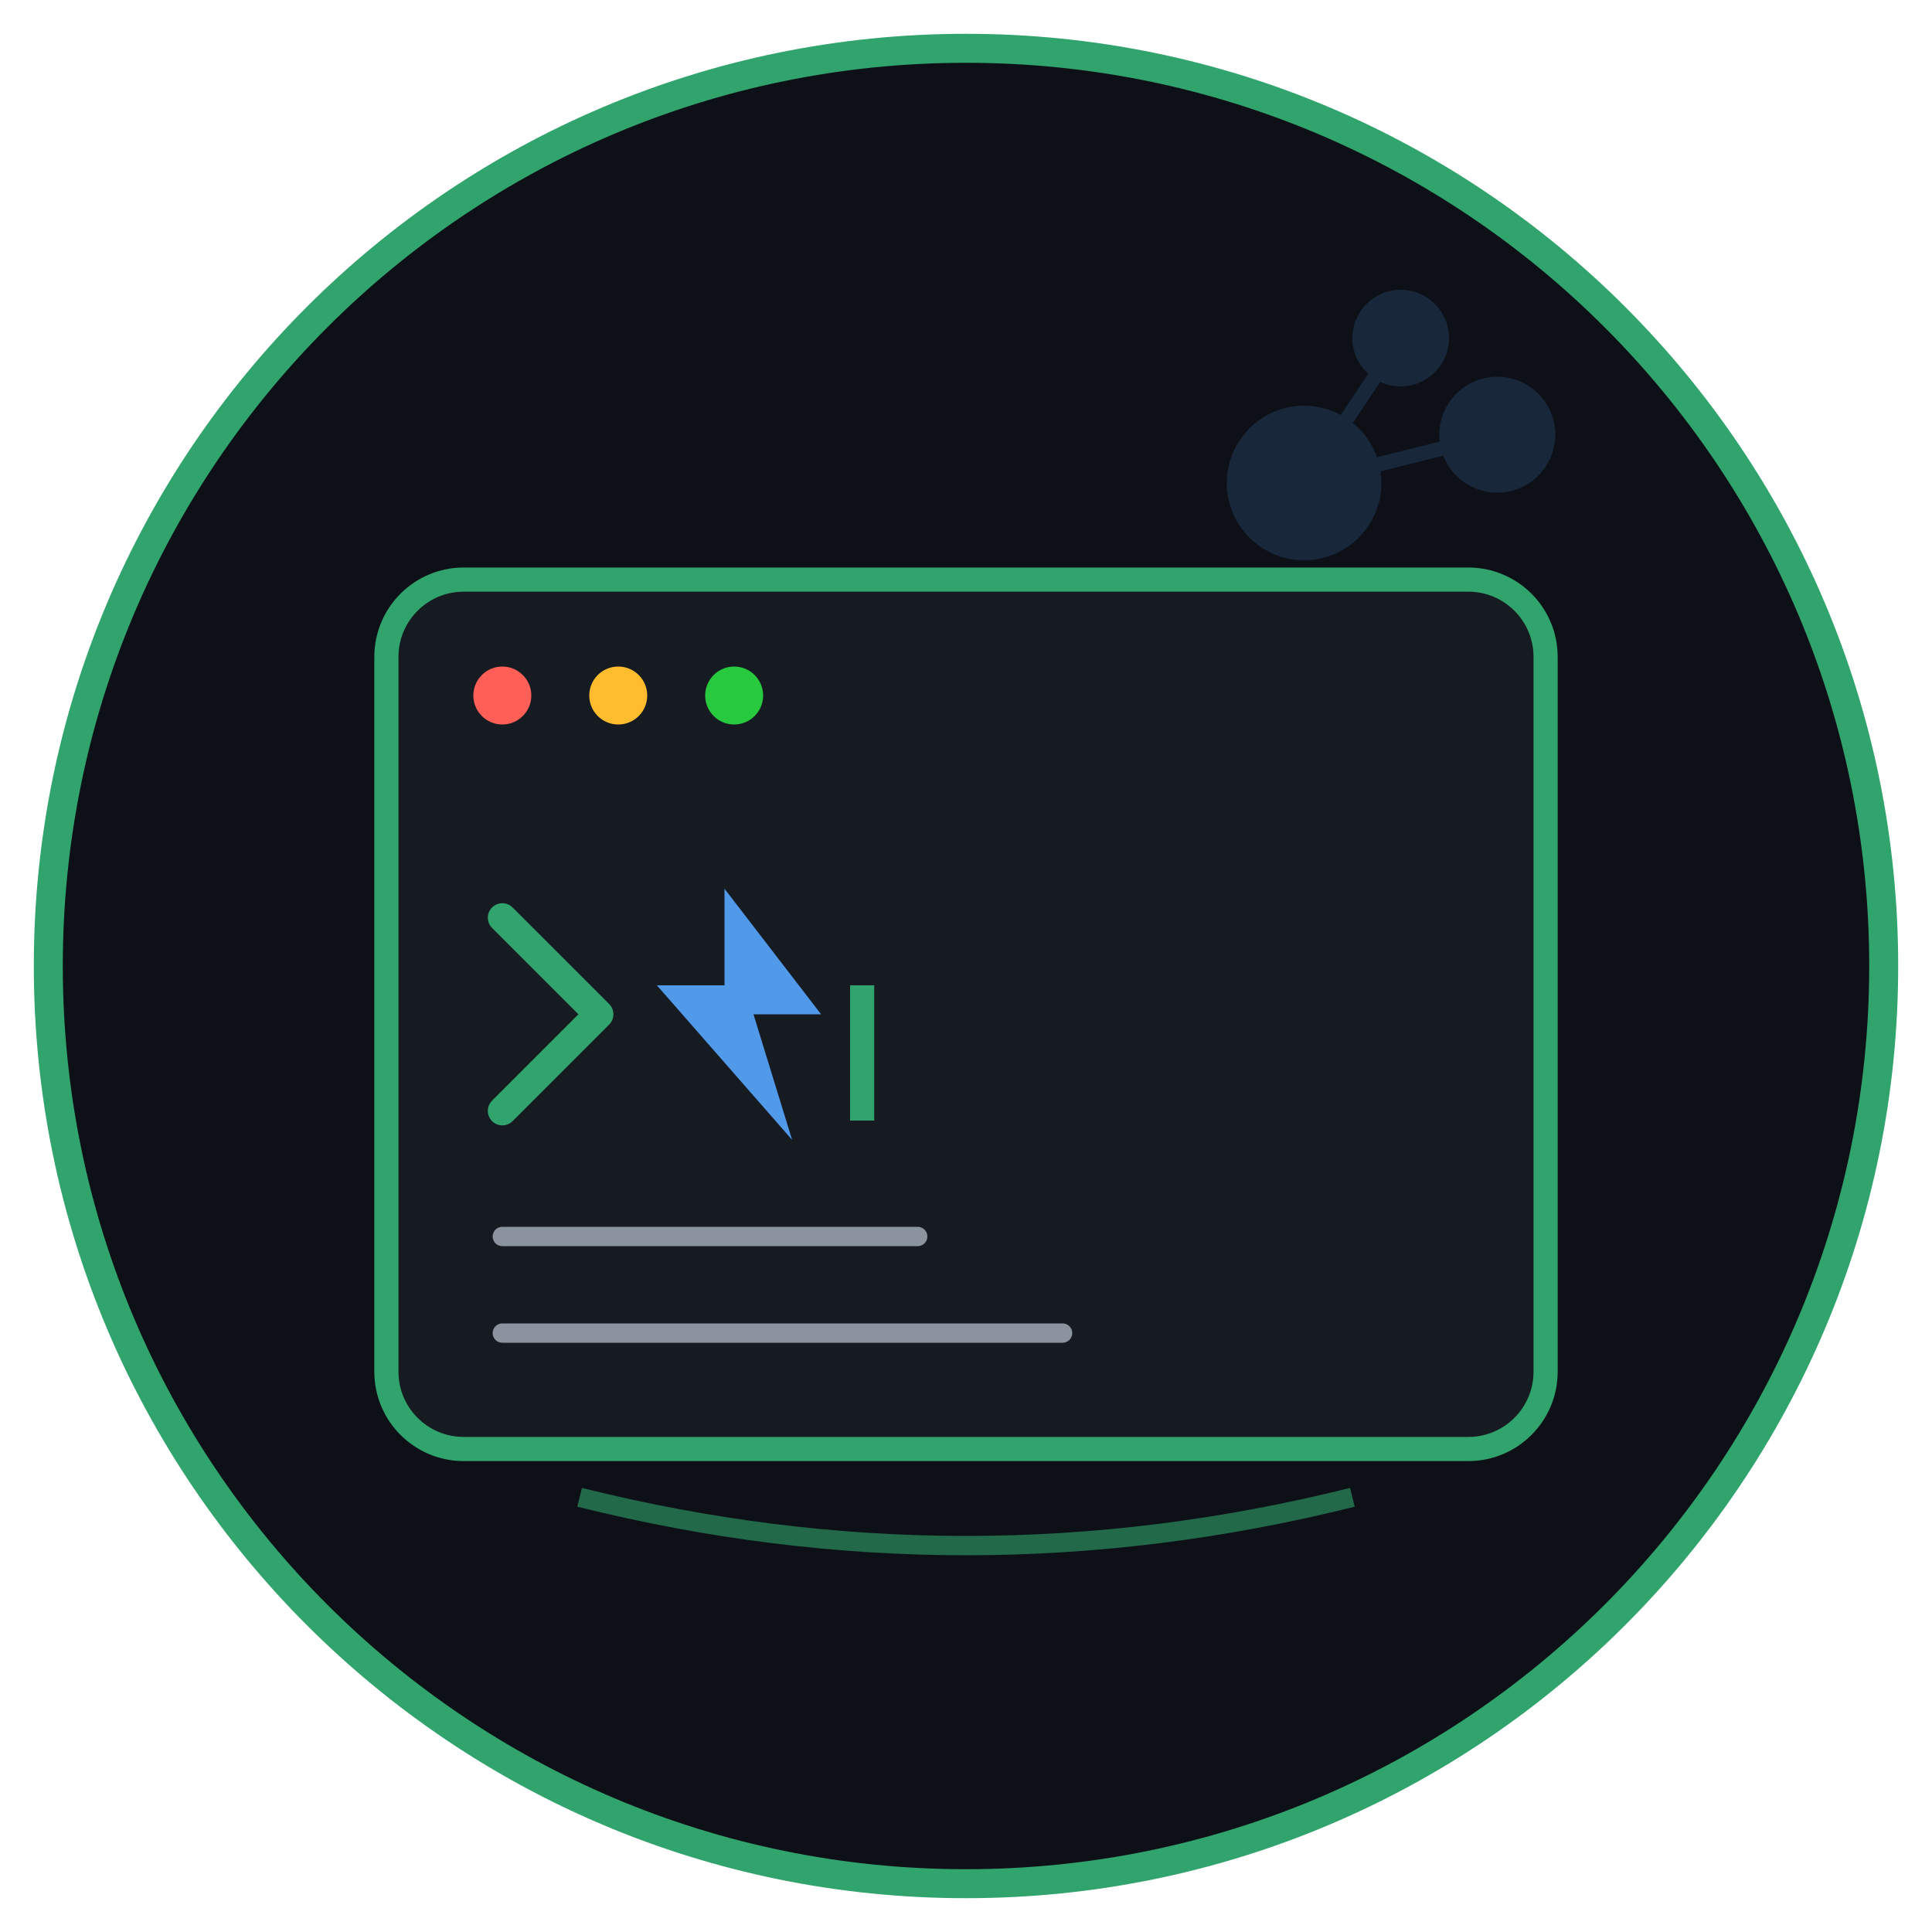
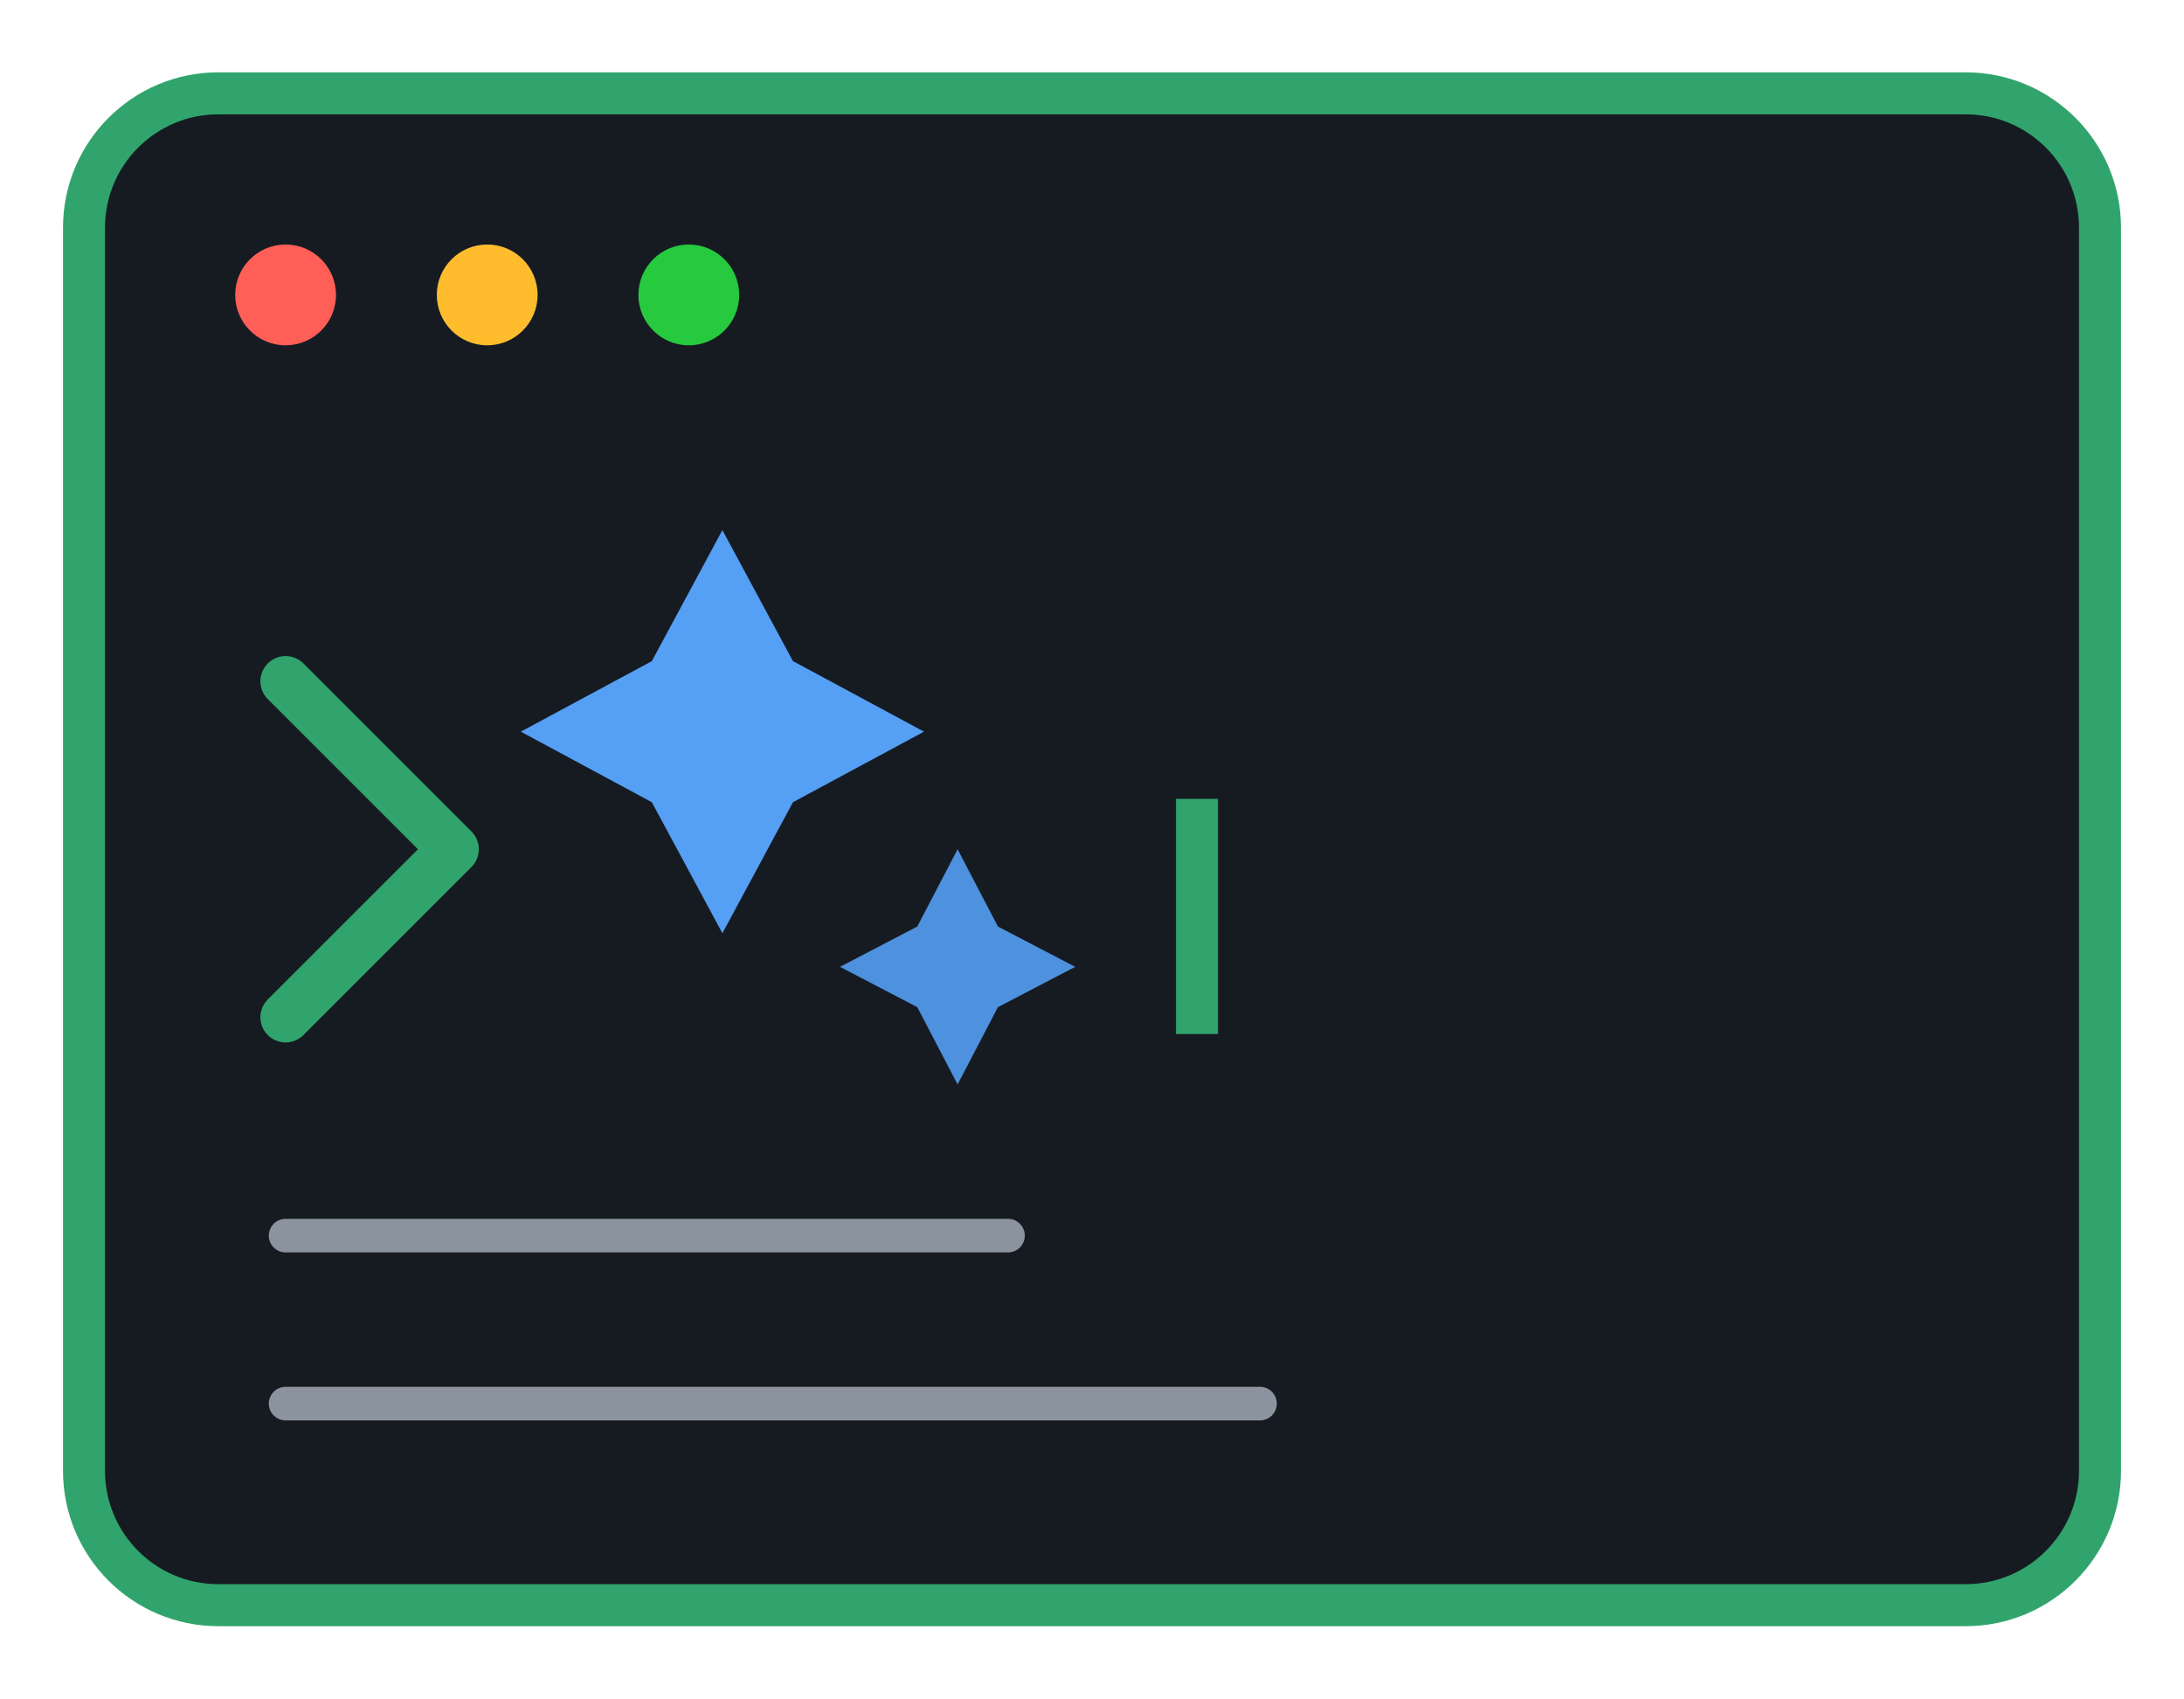
- <svg xmlns="http://www.w3.org/2000/svg" width="200" height="200" viewBox="0 0 200 200">
-   <circle cx="100" cy="100" r="95" fill="#0D1117" stroke="#30A46C" stroke-width="3" />
+ <svg xmlns="http://www.w3.org/2000/svg" width="180" height="140" viewBox="35 55 130 100">
  <rect x="40" y="60" width="120" height="90" rx="8" fill="#161B22" stroke="#30A46C" stroke-width="2.5" />
  <circle cx="52" cy="72" r="3" fill="#FF5F56" />
  <circle cx="64" cy="72" r="3" fill="#FFBD2E" />
  <circle cx="76" cy="72" r="3" fill="#27C93F" />
  <path d="M 52 95 L 62 105 L 52 115" stroke="#30A46C" stroke-width="3" fill="none" stroke-linecap="round" stroke-linejoin="round" />
-   <path d="M 75 92 L 85 105 L 78 105 L 82 118 L 68 102 L 75 102 Z" fill="#58A6FF" opacity="0.9" />
-   <rect x="88" y="102" width="2.5" height="14" fill="#30A46C" />
+   <g transform="translate(78, 98)">
+     <path d="M 0 -12 L 4.2 -4.2 L 12 0 L 4.2 4.2 L 0 12 L -4.2 4.2 L -12 0 L -4.2 -4.2 Z" fill="#58A6FF" opacity="0.95" />
+   </g>
+   <g transform="translate(92, 112)">
+     <path d="M 0 -7 L 2.4 -2.4 L 7 0 L 2.4 2.4 L 0 7 L -2.4 2.4 L -7 0 L -2.4 -2.4 Z" fill="#58A6FF" opacity="0.85" />
+   </g>
+   <rect x="105" y="102" width="2.5" height="14" fill="#30A46C" />
  <line x1="52" y1="128" x2="95" y2="128" stroke="#8B949E" stroke-width="2" stroke-linecap="round" />
  <line x1="52" y1="138" x2="110" y2="138" stroke="#8B949E" stroke-width="2" stroke-linecap="round" />
-   <g opacity="0.15">
-     <circle cx="135" cy="50" r="8" fill="#58A6FF" />
-     <circle cx="155" cy="45" r="6" fill="#58A6FF" />
-     <circle cx="145" cy="35" r="5" fill="#58A6FF" />
-     <line x1="135" y1="50" x2="155" y2="45" stroke="#58A6FF" stroke-width="1.5" />
-     <line x1="135" y1="50" x2="145" y2="35" stroke="#58A6FF" stroke-width="1.5" />
-   </g>
-   <path d="M 60 155 Q 100 165 140 155" stroke="#30A46C" stroke-width="2" fill="none" opacity="0.6" />
</svg>
